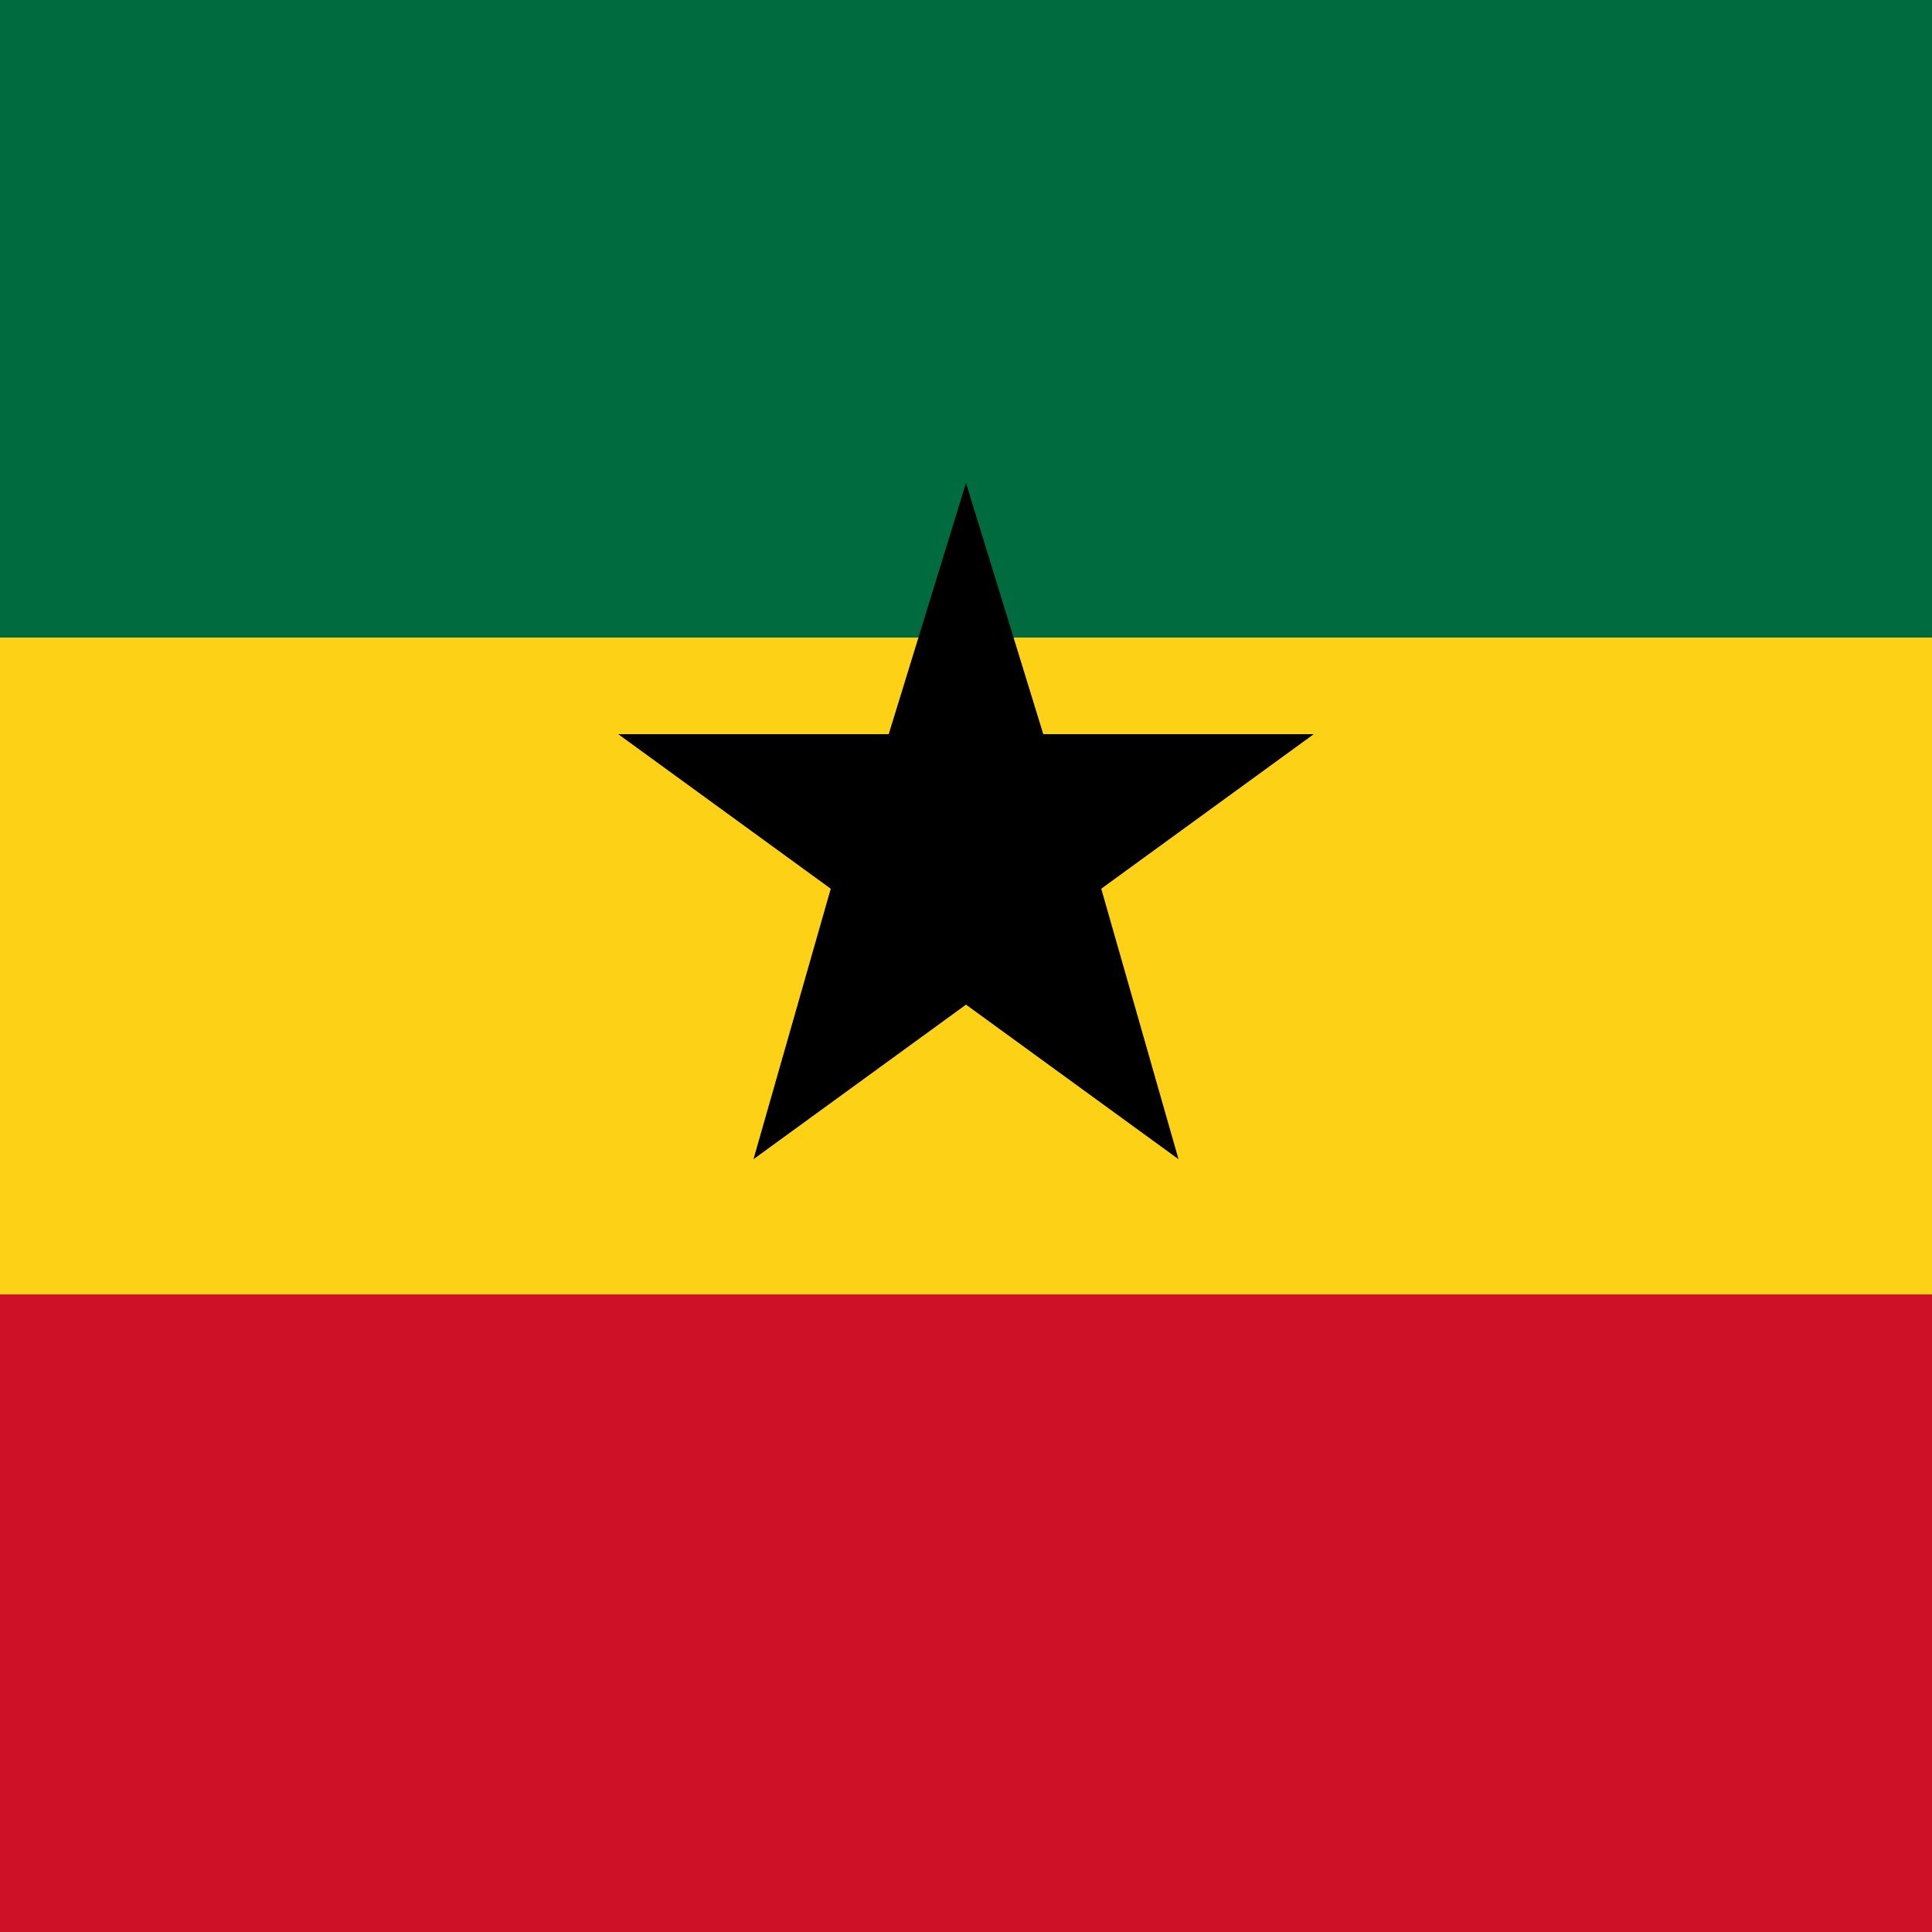
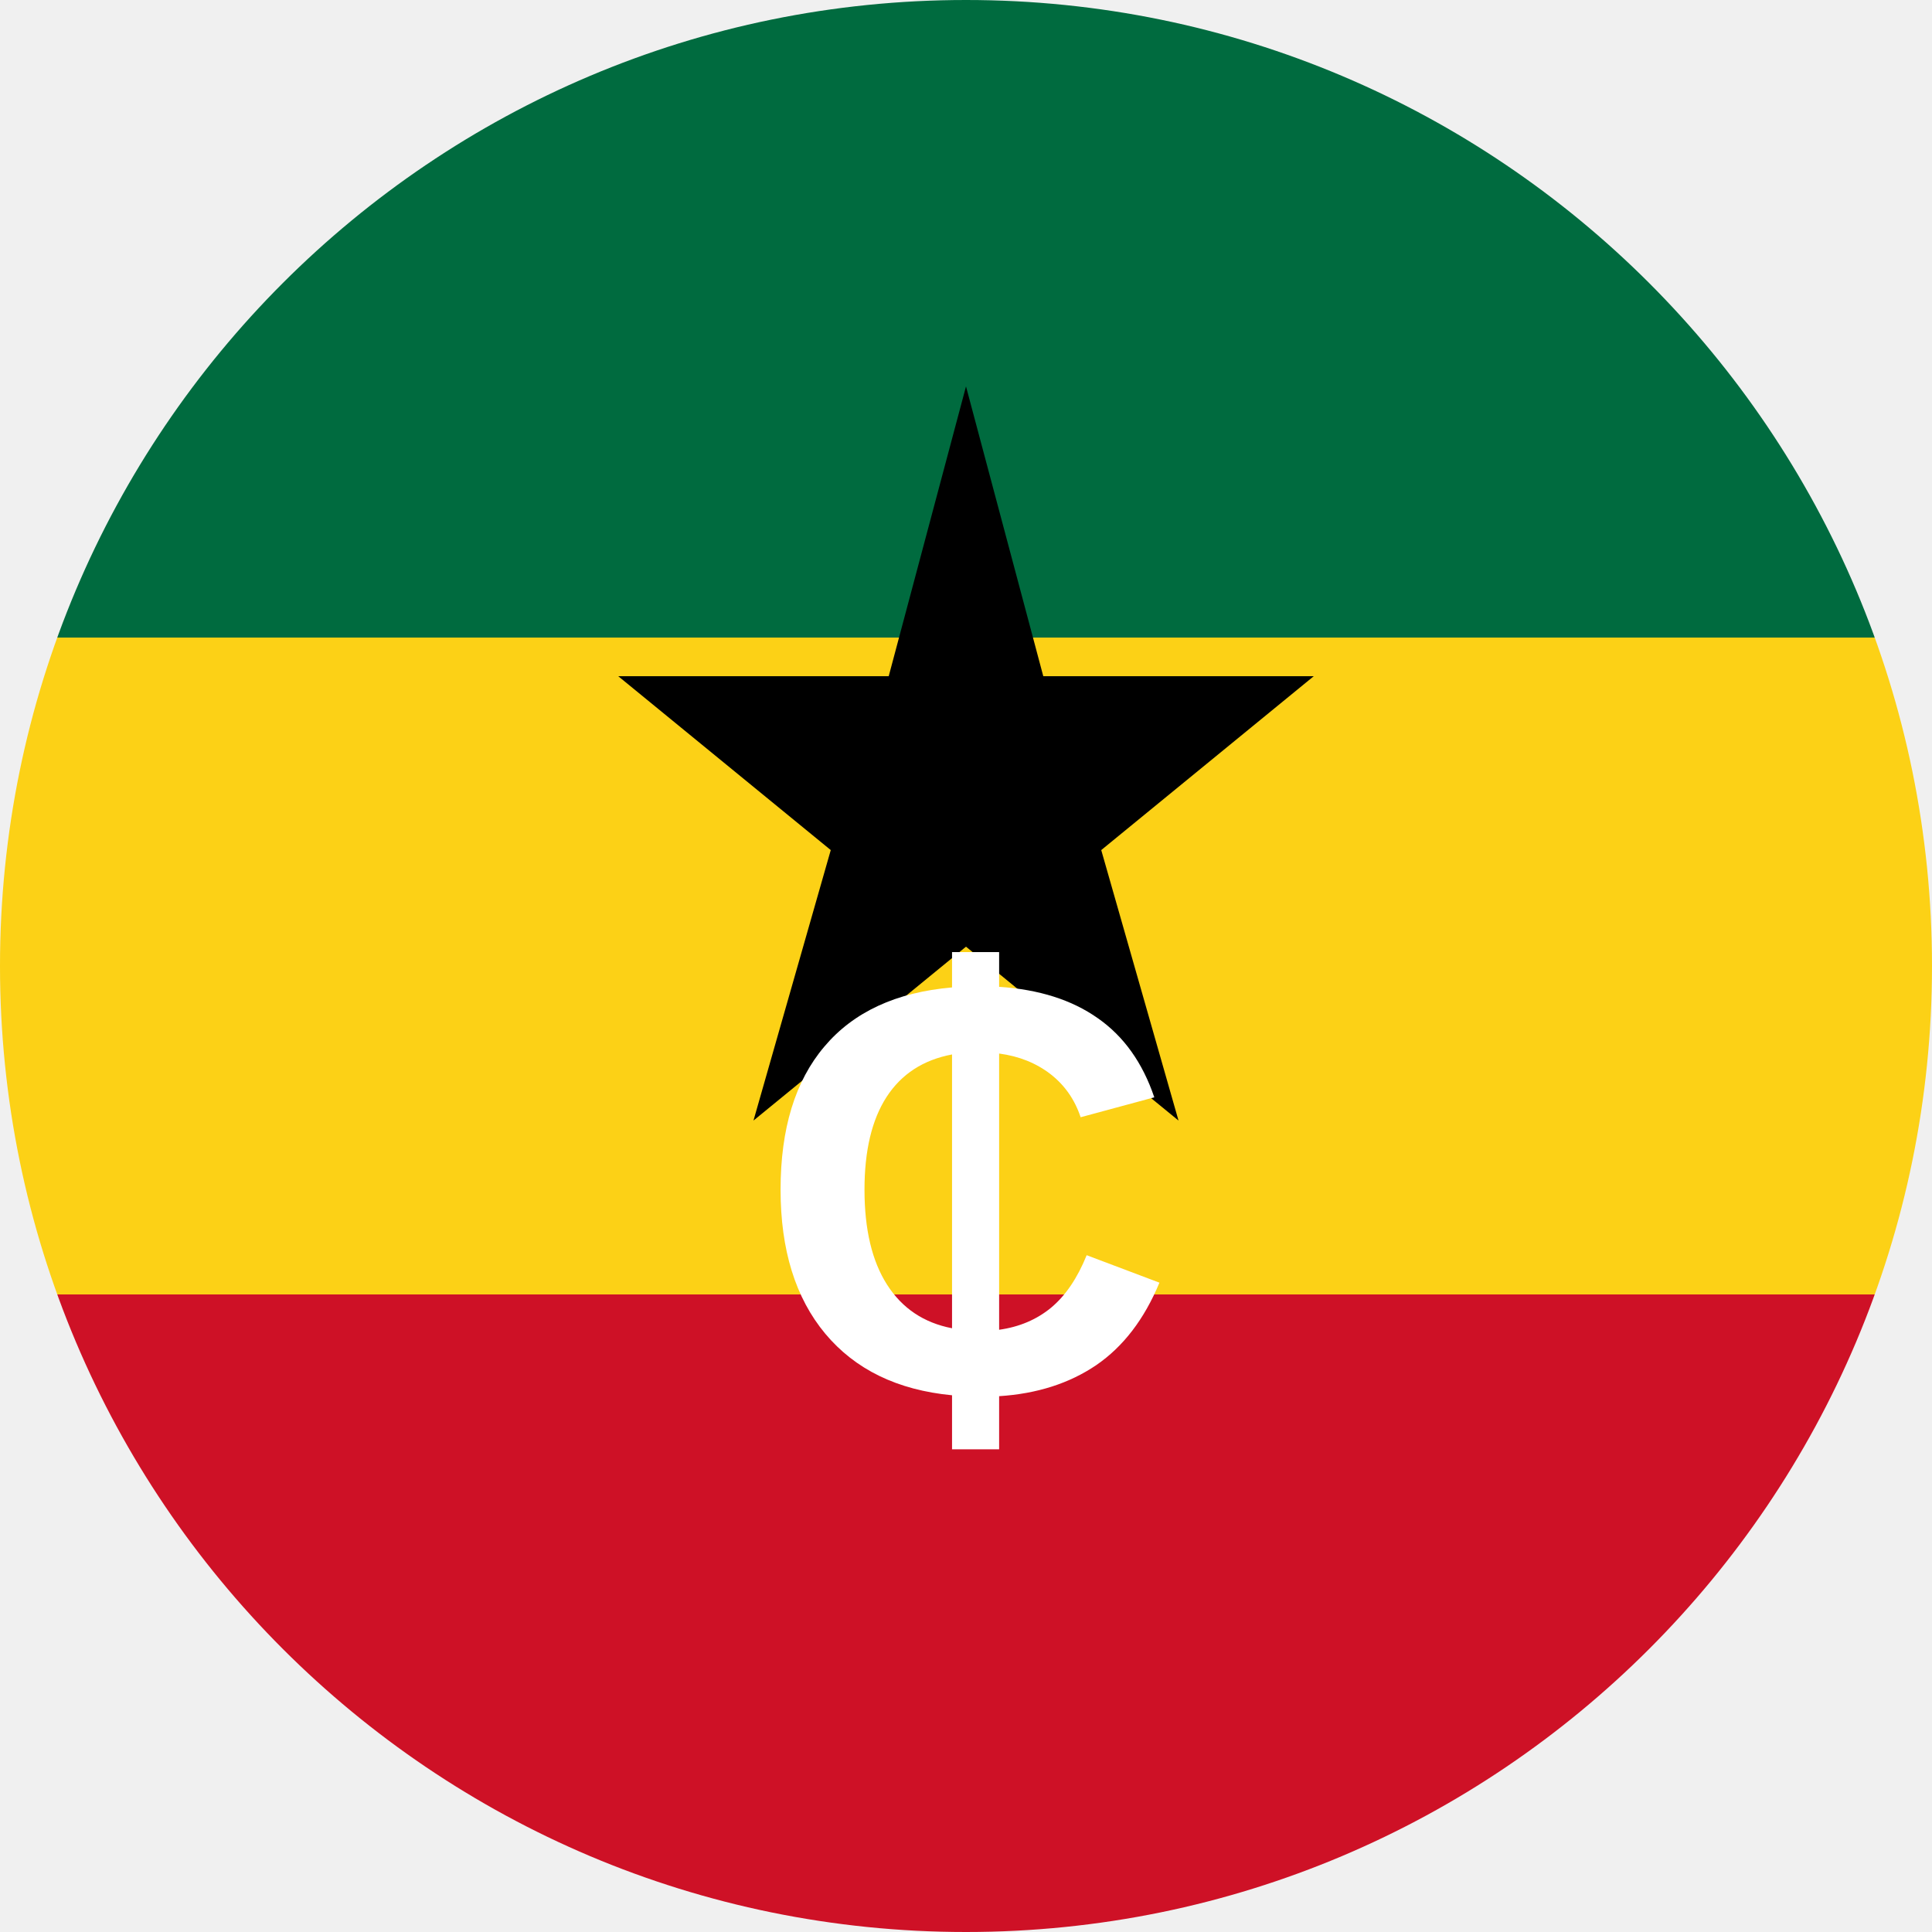
<svg xmlns="http://www.w3.org/2000/svg" viewBox="0 0 100 100">
-   <circle cx="50" cy="50" r="50" clip-path="url(#circle)" />
-   <clipPath id="circle">
-     <circle cx="50" cy="50" r="50" />
-   </clipPath>
-   <rect x="0" y="0" width="100" height="33" fill="#006B3F" />
-   <rect x="0" y="33" width="100" height="34" fill="#FCD116" />
-   <rect x="0" y="67" width="100" height="33" fill="#CE1126" />
-   <polygon points="50,25 54,38 68,38 57,46 61,60 50,52 39,60 43,46 32,38 46,38" fill="#000000" />
+   <defs>
+     <clipPath id="circle">
+       <circle cx="50" cy="50" r="50" />
+     </clipPath>
+   </defs>
+   <rect x="0" y="0" width="100" height="33" fill="#006B3F" clip-path="url(#circle)" />
+   <rect x="0" y="33" width="100" height="34" fill="#FCD116" clip-path="url(#circle)" />
+   <rect x="0" y="67" width="100" height="33" fill="#CE1126" clip-path="url(#circle)" />
+   <polygon points="50,20 54,35 68,35 57,44 61,58 50,49 39,58 43,44 32,35 46,35" fill="#000000" clip-path="url(#circle)" />
+   <text x="50" y="72" font-size="30" font-family="Arial" font-weight="bold" fill="white" text-anchor="middle">₵</text>
</svg>
